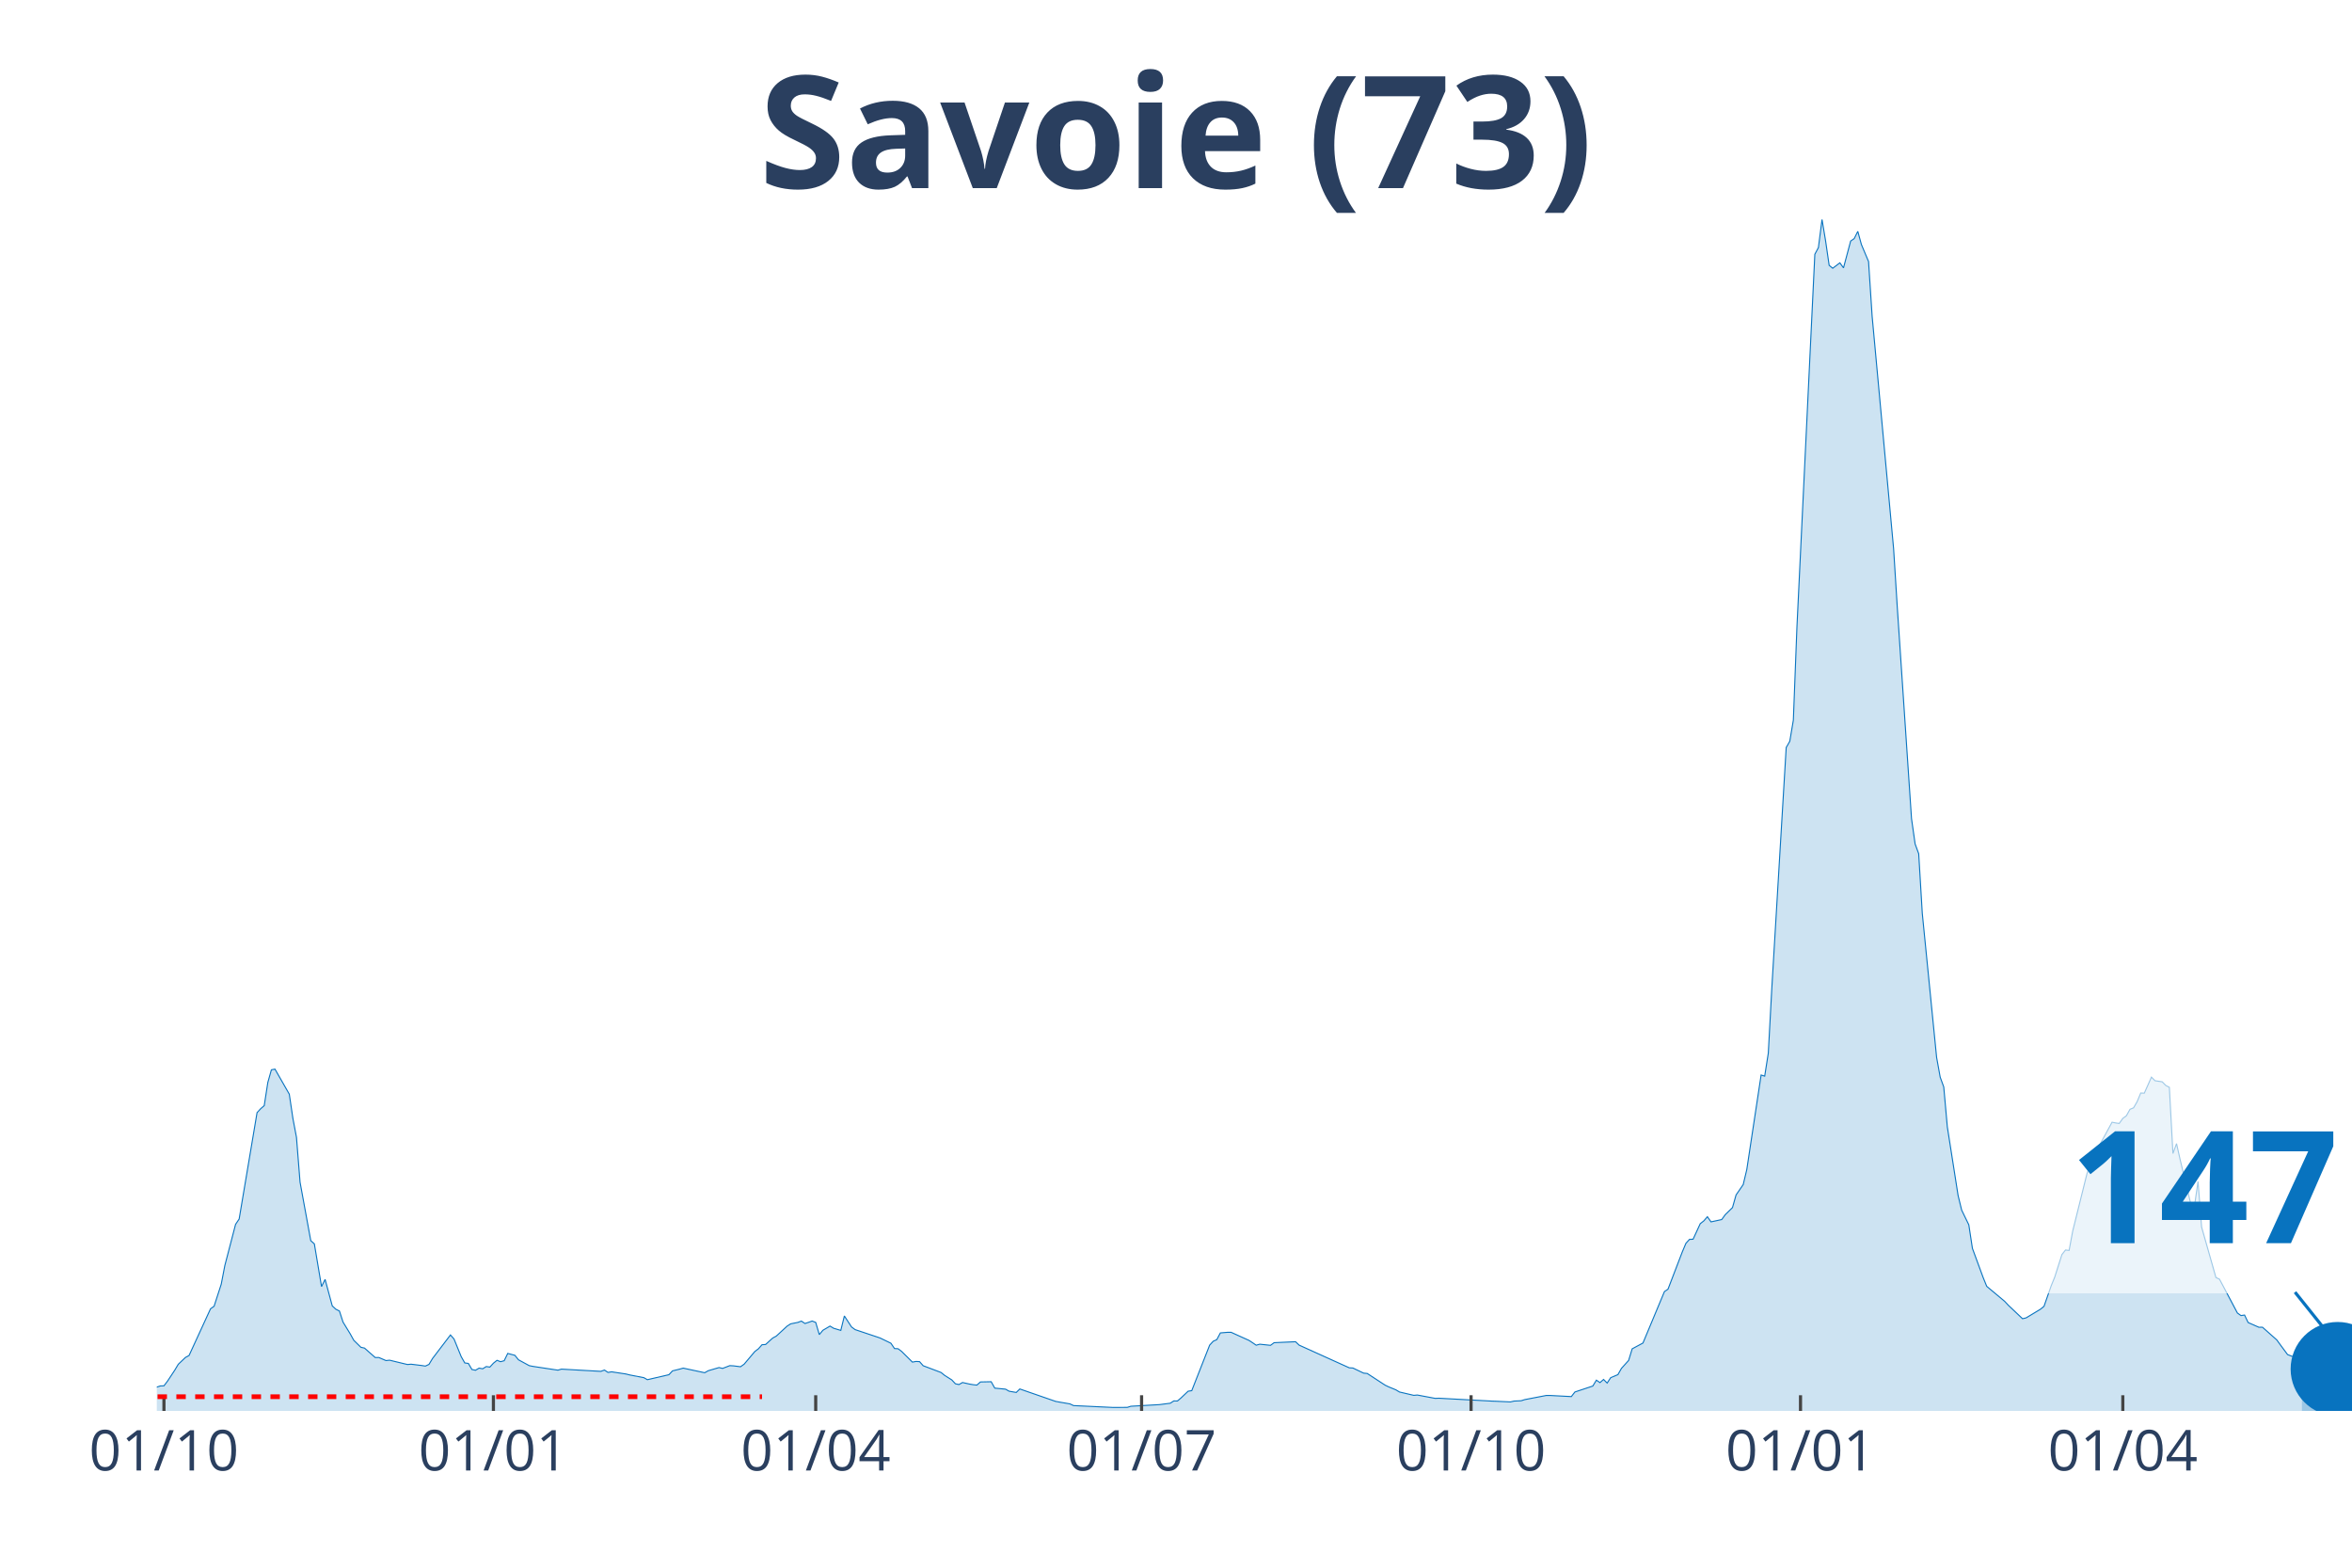
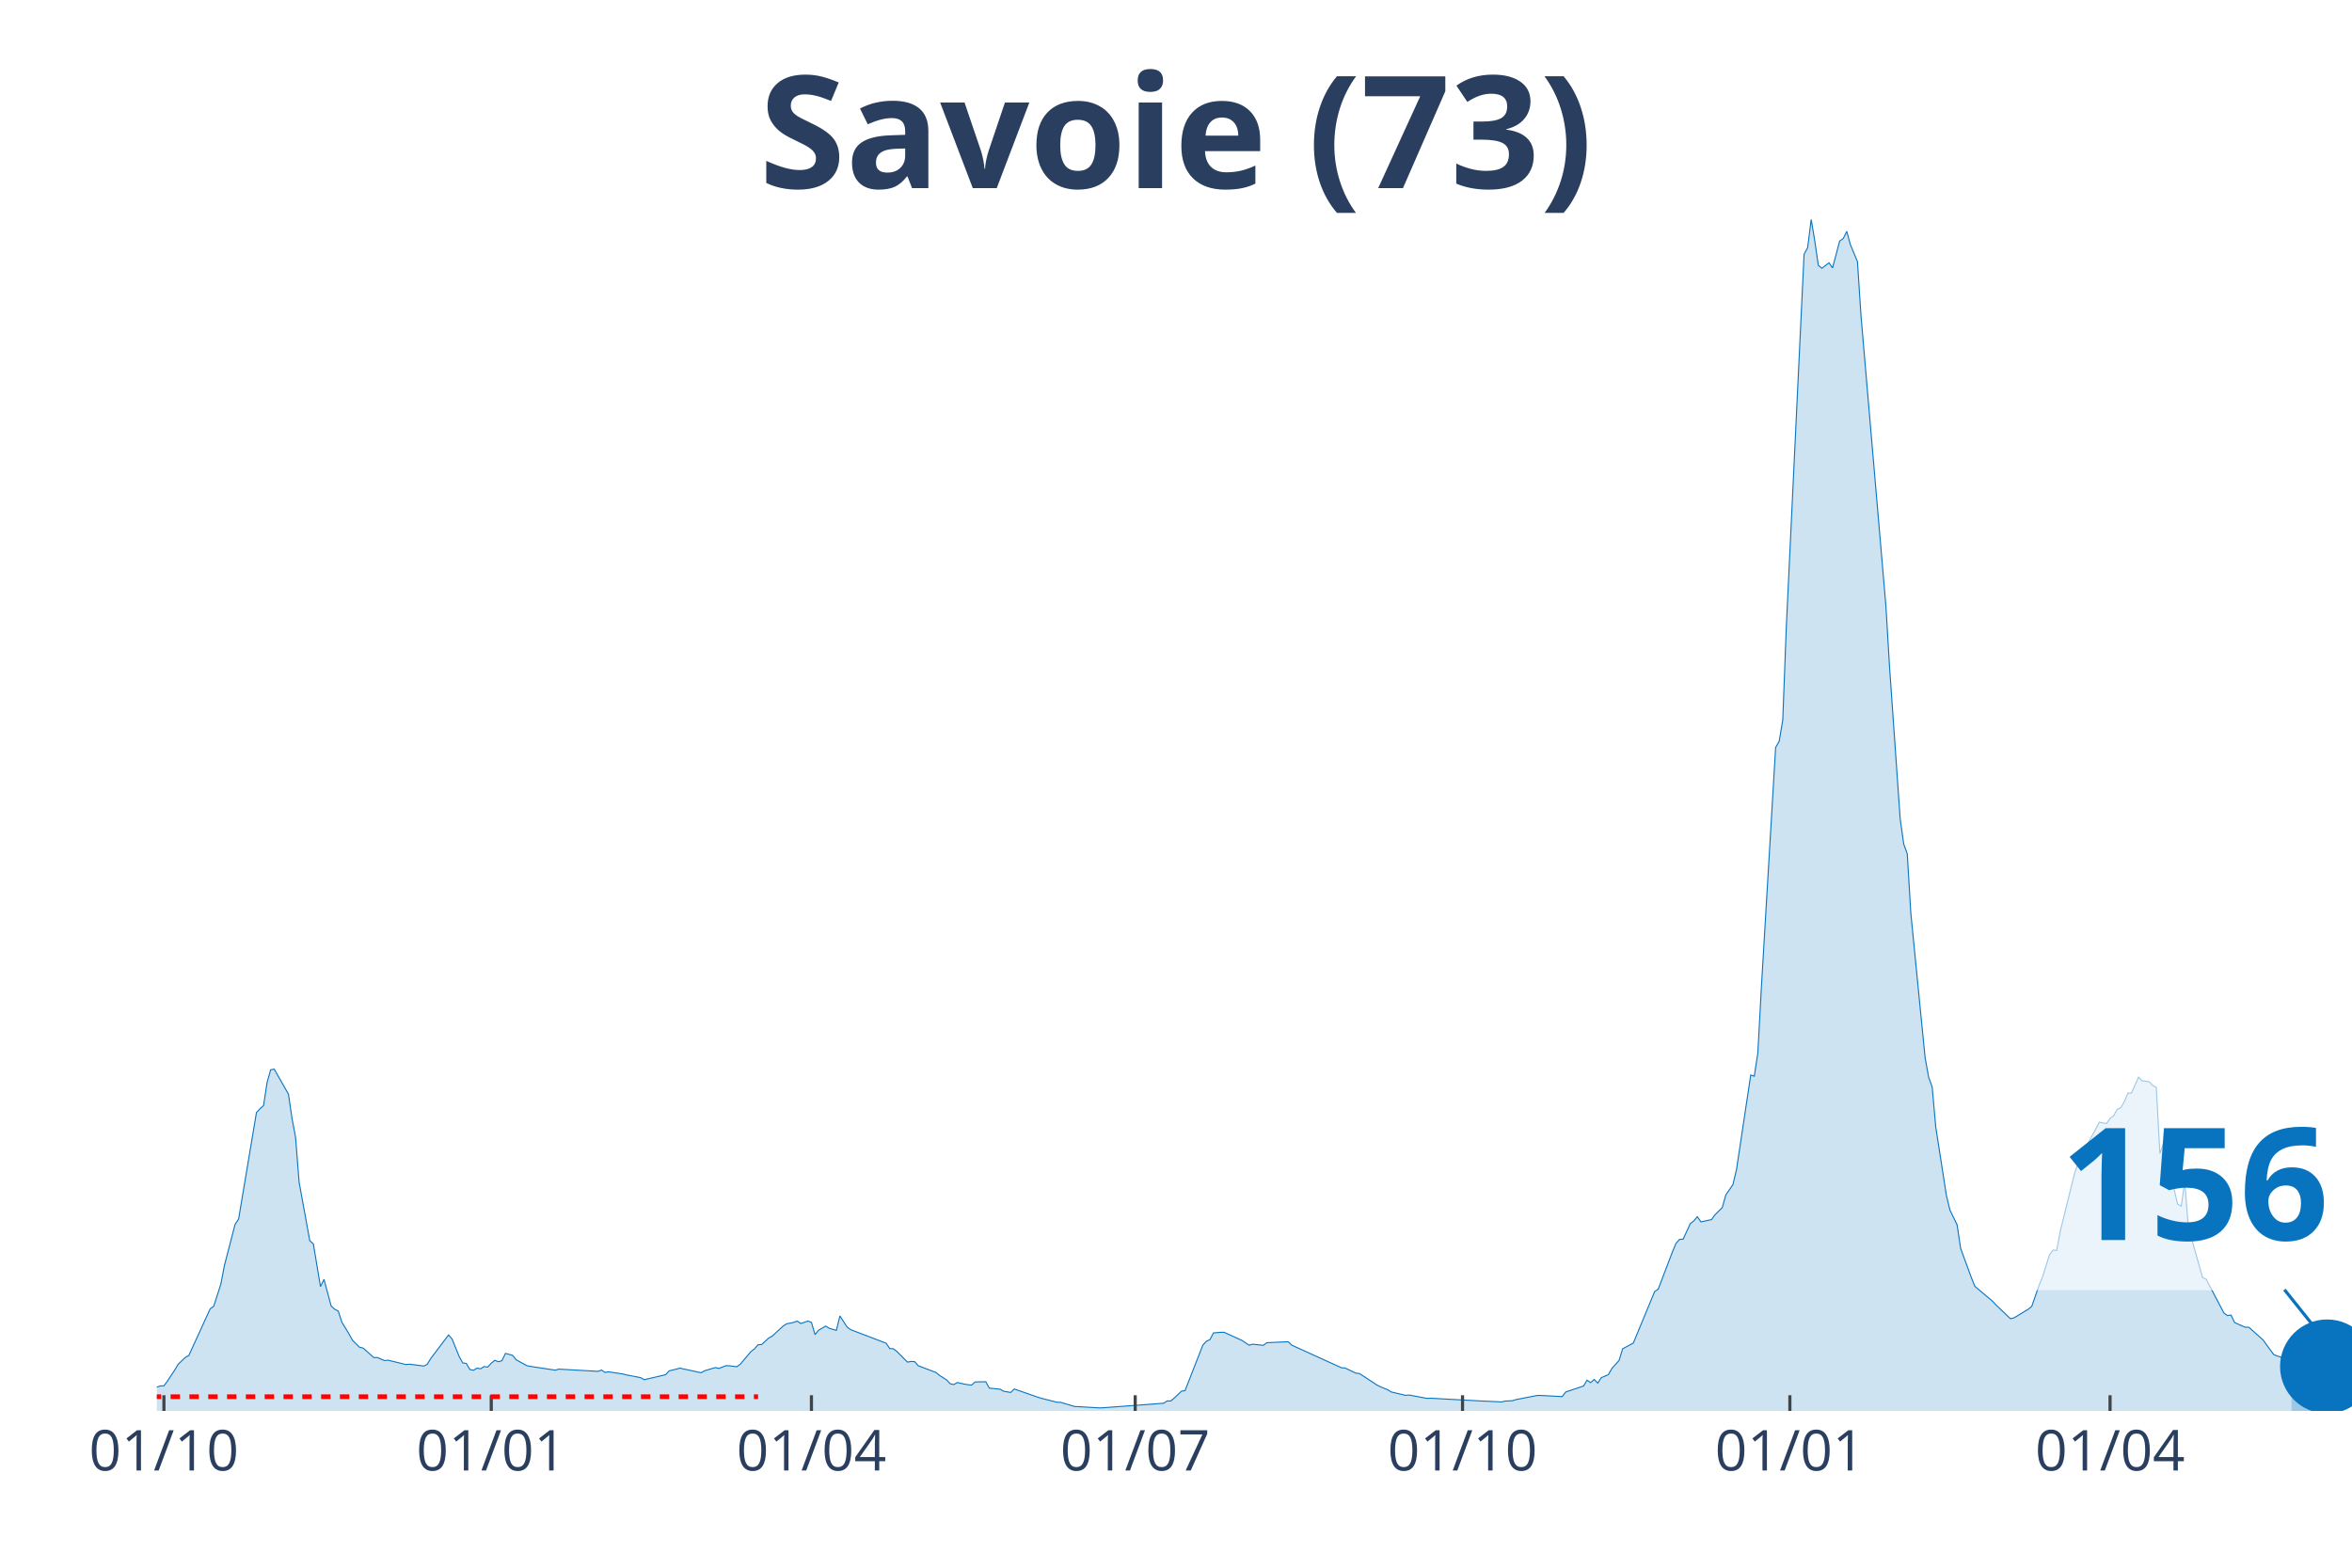
<svg xmlns="http://www.w3.org/2000/svg" class="main-svg" width="1125" height="750" style="" viewBox="0 0 750 500">
  <rect x="0" y="0" width="750" height="500" style="fill: rgb(0, 0, 0); fill-opacity: 0;" />
-   <defs id="defs-7b6aa8">
+   <defs id="defs-57f3ba">
    <g class="clips">
-       <clipPath id="clip7b6aa8xyplot" class="plotclip">
+       <clipPath id="clip57f3baxyplot" class="plotclip">
        <rect width="700" height="380" />
      </clipPath>
-       <clipPath class="axesclip" id="clip7b6aa8x">
+       <clipPath class="axesclip" id="clip57f3bax">
        <rect x="50" y="0" width="700" height="500" />
      </clipPath>
-       <clipPath class="axesclip" id="clip7b6aa8y">
+       <clipPath class="axesclip" id="clip57f3bay">
        <rect x="0" y="70" width="750" height="380" />
      </clipPath>
-       <clipPath class="axesclip" id="clip7b6aa8xy">
+       <clipPath class="axesclip" id="clip57f3baxy">
        <rect x="50" y="70" width="700" height="380" />
      </clipPath>
    </g>
    <g class="gradients" />
  </defs>
  <g class="bglayer">
    <rect class="bg" x="50" y="70" width="700" height="380" style="fill: rgb(0, 0, 0); fill-opacity: 0; stroke-width: 0;" />
  </g>
  <g class="layer-below">
    <g class="imagelayer" />
    <g class="shapelayer" />
  </g>
  <g class="cartesianlayer">
    <g class="subplot xy">
      <g class="layer-subplot">
        <g class="shapelayer" />
        <g class="imagelayer" />
      </g>
      <g class="gridlayer">
        <g class="x">
-           <path class="xgrid crisp" transform="translate(52.28,0)" d="M0,70v380" style="stroke: rgb(255, 255, 255); stroke-opacity: 1; stroke-width: 1px;" />
-           <path class="xgrid crisp" transform="translate(157.34,0)" d="M0,70v380" style="stroke: rgb(255, 255, 255); stroke-opacity: 1; stroke-width: 1px;" />
-           <path class="xgrid crisp" transform="translate(260.11,0)" d="M0,70v380" style="stroke: rgb(255, 255, 255); stroke-opacity: 1; stroke-width: 1px;" />
-           <path class="xgrid crisp" transform="translate(364.03,0)" d="M0,70v380" style="stroke: rgb(255, 255, 255); stroke-opacity: 1; stroke-width: 1px;" />
-           <path class="xgrid crisp" transform="translate(469.09,0)" d="M0,70v380" style="stroke: rgb(255, 255, 255); stroke-opacity: 1; stroke-width: 1px;" />
-           <path class="xgrid crisp" transform="translate(574.14,0)" d="M0,70v380" style="stroke: rgb(255, 255, 255); stroke-opacity: 1; stroke-width: 1px;" />
-           <path class="xgrid crisp" transform="translate(676.92,0)" d="M0,70v380" style="stroke: rgb(255, 255, 255); stroke-opacity: 1; stroke-width: 1px;" />
+           <path class="xgrid crisp" transform="translate(52.27,0)" d="M0,70v380" style="stroke: rgb(255, 255, 255); stroke-opacity: 1; stroke-width: 1px;" />
+           <path class="xgrid crisp" transform="translate(156.65,0)" d="M0,70v380" style="stroke: rgb(255, 255, 255); stroke-opacity: 1; stroke-width: 1px;" />
+           <path class="xgrid crisp" transform="translate(258.75,0)" d="M0,70v380" style="stroke: rgb(255, 255, 255); stroke-opacity: 1; stroke-width: 1px;" />
+           <path class="xgrid crisp" transform="translate(361.99,0)" d="M0,70v380" style="stroke: rgb(255, 255, 255); stroke-opacity: 1; stroke-width: 1px;" />
+           <path class="xgrid crisp" transform="translate(466.37,0)" d="M0,70v380" style="stroke: rgb(255, 255, 255); stroke-opacity: 1; stroke-width: 1px;" />
+           <path class="xgrid crisp" transform="translate(570.75,0)" d="M0,70v380" style="stroke: rgb(255, 255, 255); stroke-opacity: 1; stroke-width: 1px;" />
+           <path class="xgrid crisp" transform="translate(672.85,0)" d="M0,70v380" style="stroke: rgb(255, 255, 255); stroke-opacity: 1; stroke-width: 1px;" />
        </g>
        <g class="y" />
      </g>
      <g class="zerolinelayer" />
      <path class="xlines-below" />
      <path class="ylines-below" />
      <g class="overlines-below" />
      <g class="xaxislayer-below" />
      <g class="yaxislayer-below" />
      <g class="overaxes-below" />
-       <g class="plot" transform="translate(50, 70)" clip-path="url('#clip7b6aa8xyplot')">
+       <g class="plot" transform="translate(50, 70)" clip-path="url('#clip57f3baxyplot')">
        <g class="scatterlayer mlayer">
-           <g class="trace scatter trace9bdbf9" style="stroke-miterlimit: 2;">
+           <g class="trace scatter tracefbdd26" style="stroke-miterlimit: 2;">
            <g class="fills">
              <g>
-                 <path class="js-fill" d="M684.01,380L-155.3,380L-155.3,379.64L-45.68,378.85L-44.54,378.64L-28.55,376.73L-27.41,377.02L-20.55,375.98L-19.41,375.28L-14.85,374.53L-13.7,374.4L-5.71,374.07L-4.57,373.96L0,372.41L1.14,372.03L2.28,371.99L3.43,370.48L5.71,367.03L6.85,365.12L9.14,362.94L10.28,362.33L17.13,347.43L18.27,346.61L20.55,339.57L21.7,333.61L25.12,320.49L26.26,318.79L31.97,284.86L33.12,283.62L34.26,282.62L35.4,275.24L36.54,271.21L37.68,270.98L42.25,278.97L43.39,286.66L44.54,292.74L45.68,307.04L49.1,325.71L50.24,326.72L52.53,340.34L53.67,338.06L55.95,346.5L57.1,347.57L58.24,348.14L59.38,351.66L61.66,355.39L62.81,357.47L65.09,359.71L66.23,359.96L69.66,362.98L70.8,362.96L73.08,363.94L74.23,363.82L79.93,365.2L81.08,365.1L84.5,365.52L85.64,365.7L86.79,365.16L87.93,363.27L93.64,355.77L94.78,357.07L97.06,362.67L98.21,364.7L99.35,364.85L100.49,366.79L101.63,367.03L102.77,366.35L103.92,366.56L105.06,365.85L106.2,366.02L107.34,364.78L108.48,363.86L109.62,364.3L110.77,363.99L111.91,361.66L114.19,362.27L115.33,363.69L118.76,365.56L119.9,365.79L127.9,367L129.04,366.67L141.6,367.38L142.74,366.96L143.88,367.72L145.02,367.53L149.59,368.22L150.73,368.51L155.3,369.39L156.44,370.04L163.3,368.45L164.44,367.23L166.72,366.67L167.86,366.35L174.71,367.82L175.86,367.17L179.28,366.17L180.42,366.44L182.71,365.56L183.85,365.62L186.13,365.91L187.28,365.1L190.7,361.05L191.84,360.19L192.99,358.89L194.13,358.81L196.41,356.75L197.55,356.13L200.98,352.96L202.12,352.23L204.4,351.77L205.55,351.35L206.69,352.12L207.83,351.74L208.97,351.33L210.11,351.77L211.26,355.66L212.4,354.28L214.68,352.94L215.82,353.63L218.11,354.32L219.25,349.71L221.53,353.21L222.68,354.07L229.53,356.36L230.67,356.75L234.09,358.41L235.24,360.11L236.38,360.17L237.52,361.03L240.95,364.43L242.09,364.22L243.23,364.28L244.37,365.58L250.08,367.74L251.22,368.66L253.51,370.11L254.65,371.34L255.79,371.59L256.93,370.94L259.22,371.45L260.36,371.64L261.5,371.76L262.64,370.76L266.07,370.69L267.21,372.73L270.64,373.06L271.78,373.71L274.06,374.11L275.2,373L286.62,376.96L287.77,377.17L291.19,377.76L292.33,378.3L304.89,378.89L306.04,378.89L309.46,378.87L310.6,378.51L319.74,377.99L320.88,377.84L323.16,377.55L324.31,376.81L325.45,376.83L326.59,375.87L328.87,373.71L330.02,373.54L335.73,359.02L336.87,357.78L338.01,357.26L339.15,355.12L341.44,354.93L342.58,354.93L348.29,357.51L349.43,358.26L350.57,359.04L351.71,358.72L355.14,359.08L356.28,358.24L363.13,357.93L364.27,359.02L380.26,366.25L381.4,366.31L384.83,367.95L385.97,368.05L391.68,371.78L392.82,372.33L395.11,373.27L396.25,373.96L400.82,375.03L401.96,374.93L407.67,376L408.81,375.95L425.94,376.88L427.08,376.92L431.65,377.13L432.79,376.86L435.07,376.75L436.22,376.39L443.07,375.07L444.21,375.07L451.06,375.43L452.2,373.96L457.91,372.06L459.05,370.19L460.2,370.97L461.34,369.96L462.48,371.11L463.62,369.39L465.91,368.43L467.05,366.42L469.33,363.9L470.47,360.19L473.9,358.35L475.04,355.62L480.75,341.94L481.89,341.16L486.46,329.25L487.6,326.55L488.74,325.29L489.89,325.23L492.17,320.28L493.31,319.38L494.45,318.06L495.6,319.7L499.02,318.96L500.16,317.39L502.45,315.15L503.59,311.12L505.87,307.81L507.01,303.03L511.58,272.87L512.72,273.23L513.87,265.91L515.01,244.84L519.58,168.4L520.72,166.43L521.86,159.68L523,130.06L528.71,11.09L529.85,8.97L531,0L532.14,6.81L533.28,14.63L534.42,15.55L536.7,13.83L537.85,15.43L540.13,6.88L541.27,6.08L542.41,3.79L543.56,7.99L545.84,13.41L546.98,30.85L553.83,105.01L554.98,123.35L559.54,191.1L560.69,199.17L561.83,202.29L562.97,221.28L567.54,267.23L568.68,273.54L569.82,276.68L570.96,289.41L574.39,311.29L575.53,315.96L577.81,320.64L578.96,328.16L582.38,337.45L583.52,340.26L589.23,345.04L590.38,346.27L594.94,350.59L596.08,350.32L600.65,347.57L601.79,346.63L604.08,340.09L605.22,337.28L607.5,330.13L608.65,328.67L609.79,328.81L610.93,322.67L615.5,304.29L616.64,301.15L617.78,300.2L618.92,296.3L623.49,287.92L624.63,288.15L625.77,288.32L626.92,286.7L628.06,285.86L629.2,283.81L630.34,283.33L631.48,281.38L632.63,278.61L633.77,278.65L636.05,273.54L637.19,274.69L639.48,275.03L640.62,276.2L641.76,276.79L642.9,297.9L644.05,294.75L645.19,299.82L648.61,314.04L649.76,314.69L650.9,306.83L652.04,321.35L656.61,337.45L657.75,337.99L663.46,348.77L664.6,349.59L665.74,349.42L666.88,351.81L670.31,353.32L671.45,353.3L676.02,357.36L677.16,358.93L679.45,362.02L680.59,362.48L681.73,362.81L682.87,364.95L684.01,366.12" style="fill: rgb(8, 115, 191); fill-opacity: 0.2; stroke-width: 0;" />
+                 <path class="js-fill" d="M680.71,380L-154.29,380L-154.29,379.64L-45.38,378.85L-44.25,378.64L-28.36,376.73L-27.23,377.02L-20.42,375.98L-19.29,375.28L-14.75,374.53L-13.61,374.4L-5.67,374.07L-4.54,373.96L0,372.41L1.13,372.03L2.27,371.99L3.4,370.48L5.67,367.03L6.81,365.12L9.08,362.94L10.21,362.33L17.02,347.43L18.15,346.61L20.42,339.57L21.56,333.61L24.96,320.49L26.09,318.79L31.77,284.86L32.9,283.62L34.04,282.62L35.17,275.24L36.3,271.21L37.44,270.98L41.98,278.97L43.11,286.66L44.25,292.74L45.38,307.04L48.78,325.71L49.92,326.72L52.19,340.34L53.32,338.06L55.59,346.5L56.73,347.57L57.86,348.14L59,351.66L61.26,355.39L62.4,357.47L64.67,359.71L65.8,359.96L69.21,362.98L70.34,362.96L72.61,363.94L73.74,363.82L79.42,365.2L80.55,365.1L83.95,365.52L85.09,365.7L86.22,365.16L87.36,363.27L93.03,355.77L94.17,357.07L96.43,362.67L97.57,364.7L98.7,364.85L99.84,366.79L100.97,367.03L102.11,366.35L103.24,366.56L104.38,365.85L105.51,366.02L106.65,364.78L107.78,363.86L108.91,364.3L110.05,363.99L111.18,361.66L113.45,362.27L114.59,363.69L117.99,365.56L119.12,365.79L127.07,367L128.2,366.67L140.68,367.38L141.82,366.96L142.95,367.72L144.08,367.53L148.62,368.22L149.76,368.51L154.29,369.39L155.43,370.04L162.24,368.45L163.37,367.23L165.64,366.67L166.77,366.35L173.58,367.82L174.72,367.17L178.12,366.17L179.25,366.44L181.52,365.56L182.66,365.62L184.93,365.91L186.06,365.1L189.47,361.05L190.6,360.19L191.73,358.89L192.87,358.81L195.14,356.75L196.27,356.13L199.68,352.96L200.81,352.23L203.08,351.77L204.21,351.35L205.35,352.12L206.48,351.74L207.62,351.33L208.75,351.77L209.89,355.66L211.02,354.28L213.29,352.94L214.42,353.63L216.69,354.32L217.83,349.71L220.1,353.21L221.23,354.07L232.58,358.41L233.71,360.11L234.85,360.17L235.98,361.03L239.38,364.43L240.52,364.22L241.65,364.28L242.79,365.58L248.46,367.74L249.59,368.66L251.86,370.11L253,371.34L254.13,371.59L255.27,370.94L257.54,371.45L258.67,371.64L259.81,371.76L260.94,370.76L264.34,370.69L265.48,372.73L268.88,373.06L270.02,373.71L272.29,374.11L273.42,373L281.36,375.77L282.5,376.08L287.03,377.23L288.17,377.25L292.71,378.6L293.84,378.64L300.65,379.04L301.78,378.99L321.07,377.55L322.2,376.81L323.34,376.83L324.47,375.87L326.74,373.71L327.88,373.54L333.55,359.02L334.68,357.78L335.82,357.26L336.95,355.12L339.22,354.93L340.36,354.93L346.03,357.51L347.16,358.26L348.3,359.04L349.43,358.72L352.84,359.08L353.97,358.24L360.78,357.93L361.91,359.02L377.8,366.25L378.93,366.31L382.33,367.95L383.47,368.05L389.14,371.78L390.28,372.33L392.54,373.27L393.68,373.96L398.22,375.03L399.35,374.93L405.02,376L406.16,375.95L423.18,376.88L424.31,376.92L428.85,377.13L429.98,376.86L432.25,376.75L433.39,376.39L440.19,375.07L441.33,375.07L448.14,375.43L449.27,373.96L454.94,372.06L456.08,370.19L457.21,370.97L458.35,369.96L459.48,371.11L460.62,369.39L462.88,368.43L464.02,366.42L466.29,363.9L467.42,360.19L470.83,358.35L471.96,355.62L477.63,341.94L478.77,341.16L483.31,329.25L484.44,326.55L485.58,325.29L486.71,325.23L488.98,320.28L490.11,319.38L491.25,318.06L492.38,319.7L495.79,318.96L496.92,317.39L499.19,315.15L500.32,311.12L502.59,307.81L503.73,303.03L508.27,272.87L509.4,273.23L510.53,265.91L511.67,244.84L516.21,168.4L517.34,166.43L518.48,159.68L519.61,130.06L525.28,11.09L526.42,8.97L527.55,0L528.69,6.81L529.82,14.63L530.96,15.55L533.23,13.83L534.36,15.43L536.63,6.88L537.76,6.08L538.9,3.79L540.03,7.99L542.3,13.41L543.44,30.85L551.38,123.35L552.51,142.35L555.92,191.1L557.05,199.17L558.18,202.29L559.32,221.28L563.86,267.23L564.99,273.54L566.13,276.68L567.26,289.41L570.66,311.29L571.8,315.96L574.07,320.64L575.2,328.16L578.61,337.45L579.74,340.26L585.41,345.04L586.55,346.27L591.09,350.59L592.22,350.32L596.76,347.57L597.89,346.63L600.16,340.09L601.3,337.28L603.57,330.13L604.7,328.67L605.83,328.81L606.97,322.67L611.51,304.29L612.64,301.15L613.78,300.2L614.91,296.3L619.45,287.92L620.58,288.15L621.72,288.32L622.85,286.7L623.99,285.86L625.12,283.81L626.26,283.33L627.39,281.38L628.53,278.61L629.66,278.65L631.93,273.54L633.06,274.69L635.33,275.03L636.47,276.2L637.6,276.79L638.74,297.9L639.87,294.75L641,299.82L644.41,314.04L645.54,314.69L646.68,306.83L647.81,321.35L652.35,337.45L653.48,337.99L659.16,348.77L660.29,349.59L661.43,349.42L662.56,351.81L665.96,353.32L667.1,353.3L671.64,357.36L672.77,358.93L675.04,362.02L676.18,362.48L677.31,362.81L678.44,364.95L680.71,366.48" style="fill: rgb(8, 115, 191); fill-opacity: 0.2; stroke-width: 0;" />
              </g>
            </g>
            <g class="errorbars" />
            <g class="lines">
-               <path class="js-line" d="M-155.3,379.64L-45.68,378.85L-44.54,378.64L-28.55,376.73L-27.41,377.02L-20.55,375.98L-19.41,375.28L-14.85,374.53L-13.7,374.4L-5.71,374.07L-4.57,373.96L0,372.41L1.14,372.03L2.28,371.99L3.43,370.48L5.71,367.03L6.85,365.12L9.14,362.94L10.28,362.33L17.13,347.43L18.27,346.61L20.55,339.57L21.7,333.61L25.12,320.49L26.26,318.79L31.97,284.86L33.12,283.62L34.26,282.62L35.4,275.24L36.54,271.21L37.68,270.98L42.25,278.97L43.39,286.66L44.54,292.74L45.68,307.04L49.1,325.71L50.24,326.72L52.53,340.34L53.67,338.06L55.95,346.5L57.1,347.57L58.24,348.14L59.38,351.66L61.66,355.39L62.81,357.47L65.09,359.71L66.23,359.96L69.66,362.98L70.8,362.96L73.08,363.94L74.23,363.82L79.93,365.2L81.08,365.1L84.5,365.52L85.64,365.7L86.79,365.16L87.93,363.27L93.64,355.77L94.78,357.07L97.06,362.67L98.21,364.7L99.35,364.85L100.49,366.79L101.63,367.03L102.77,366.35L103.92,366.56L105.06,365.85L106.2,366.02L107.34,364.78L108.48,363.86L109.62,364.3L110.77,363.99L111.91,361.66L114.19,362.27L115.33,363.69L118.76,365.56L119.9,365.79L127.9,367L129.04,366.67L141.6,367.38L142.74,366.96L143.88,367.72L145.02,367.53L149.59,368.22L150.73,368.51L155.3,369.39L156.44,370.04L163.3,368.45L164.44,367.23L166.72,366.67L167.86,366.35L174.71,367.82L175.86,367.17L179.28,366.17L180.42,366.44L182.71,365.56L183.85,365.62L186.13,365.91L187.28,365.1L190.7,361.05L191.84,360.19L192.99,358.89L194.13,358.81L196.41,356.75L197.55,356.13L200.98,352.96L202.12,352.23L204.4,351.77L205.55,351.35L206.69,352.12L207.83,351.74L208.97,351.33L210.11,351.77L211.26,355.66L212.4,354.28L214.68,352.94L215.82,353.63L218.11,354.32L219.25,349.71L221.53,353.21L222.68,354.07L229.53,356.36L230.67,356.75L234.09,358.41L235.24,360.11L236.38,360.17L237.52,361.03L240.95,364.43L242.09,364.22L243.23,364.28L244.37,365.58L250.08,367.74L251.22,368.66L253.51,370.11L254.65,371.34L255.79,371.59L256.93,370.94L259.22,371.45L260.36,371.64L261.5,371.76L262.64,370.76L266.07,370.69L267.21,372.73L270.64,373.06L271.78,373.71L274.06,374.11L275.2,373L286.62,376.96L287.77,377.17L291.19,377.76L292.33,378.3L304.89,378.89L306.04,378.89L309.46,378.87L310.6,378.51L319.74,377.99L320.88,377.84L323.16,377.55L324.31,376.81L325.45,376.83L326.59,375.87L328.87,373.71L330.02,373.54L335.73,359.02L336.87,357.78L338.01,357.26L339.15,355.12L341.44,354.93L342.58,354.93L348.29,357.51L349.43,358.26L350.57,359.04L351.71,358.72L355.14,359.08L356.28,358.24L363.13,357.93L364.27,359.02L380.26,366.25L381.4,366.31L384.83,367.95L385.97,368.05L391.68,371.78L392.82,372.33L395.11,373.27L396.25,373.96L400.82,375.03L401.96,374.93L407.67,376L408.81,375.95L425.94,376.88L427.08,376.92L431.65,377.13L432.79,376.86L435.07,376.75L436.22,376.39L443.07,375.07L444.21,375.07L451.06,375.43L452.2,373.96L457.91,372.06L459.05,370.19L460.2,370.97L461.34,369.96L462.48,371.11L463.62,369.39L465.91,368.43L467.05,366.42L469.33,363.9L470.47,360.19L473.9,358.35L475.04,355.62L480.75,341.94L481.89,341.16L486.46,329.25L487.6,326.55L488.74,325.29L489.89,325.23L492.17,320.28L493.31,319.38L494.45,318.06L495.6,319.7L499.02,318.96L500.16,317.39L502.45,315.15L503.59,311.12L505.87,307.81L507.01,303.03L511.58,272.87L512.72,273.23L513.87,265.91L515.01,244.84L519.58,168.4L520.72,166.43L521.86,159.68L523,130.06L528.71,11.09L529.85,8.97L531,0L532.14,6.81L533.28,14.63L534.42,15.55L536.7,13.83L537.85,15.43L540.13,6.88L541.27,6.08L542.41,3.79L543.56,7.99L545.84,13.41L546.98,30.85L553.83,105.01L554.98,123.35L559.54,191.1L560.69,199.17L561.83,202.29L562.97,221.28L567.54,267.23L568.68,273.54L569.82,276.68L570.96,289.41L574.39,311.29L575.53,315.96L577.81,320.64L578.96,328.16L582.38,337.45L583.52,340.26L589.23,345.04L590.38,346.27L594.94,350.59L596.08,350.32L600.65,347.57L601.79,346.63L604.08,340.09L605.22,337.28L607.5,330.13L608.65,328.67L609.79,328.81L610.93,322.67L615.5,304.29L616.64,301.15L617.78,300.2L618.92,296.3L623.49,287.92L624.63,288.15L625.77,288.32L626.92,286.7L628.06,285.86L629.2,283.81L630.34,283.33L631.48,281.38L632.63,278.61L633.77,278.65L636.05,273.54L637.19,274.69L639.48,275.03L640.62,276.2L641.76,276.79L642.9,297.9L644.05,294.75L645.19,299.82L648.61,314.04L649.76,314.69L650.9,306.83L652.04,321.35L656.61,337.45L657.75,337.99L663.46,348.77L664.6,349.59L665.74,349.42L666.88,351.81L670.31,353.32L671.45,353.3L676.02,357.36L677.16,358.93L679.45,362.02L680.59,362.48L681.73,362.81L682.87,364.95L684.01,366.12" style="vector-effect: non-scaling-stroke; fill: none; stroke: rgb(8, 115, 191); stroke-opacity: 1; stroke-width: 0.5px; opacity: 1;" />
+               <path class="js-line" d="M-154.29,379.64L-45.38,378.85L-44.25,378.64L-28.36,376.73L-27.23,377.02L-20.42,375.98L-19.29,375.28L-14.75,374.53L-13.61,374.4L-5.67,374.07L-4.54,373.96L0,372.41L1.13,372.03L2.27,371.99L3.4,370.48L5.67,367.03L6.81,365.12L9.08,362.94L10.21,362.33L17.02,347.43L18.15,346.61L20.42,339.57L21.56,333.61L24.96,320.49L26.09,318.79L31.77,284.86L32.9,283.62L34.04,282.62L35.17,275.24L36.3,271.21L37.44,270.98L41.98,278.97L43.11,286.66L44.25,292.74L45.38,307.04L48.78,325.71L49.92,326.72L52.19,340.34L53.32,338.06L55.59,346.5L56.73,347.57L57.86,348.14L59,351.66L61.26,355.39L62.4,357.47L64.67,359.71L65.8,359.96L69.21,362.98L70.34,362.96L72.61,363.94L73.74,363.82L79.42,365.2L80.55,365.1L83.95,365.52L85.09,365.7L86.22,365.16L87.36,363.27L93.03,355.77L94.17,357.07L96.43,362.67L97.57,364.7L98.7,364.85L99.84,366.79L100.97,367.03L102.11,366.35L103.24,366.56L104.38,365.85L105.51,366.02L106.65,364.78L107.78,363.86L108.91,364.3L110.05,363.99L111.18,361.66L113.45,362.27L114.59,363.69L117.99,365.56L119.12,365.79L127.07,367L128.2,366.67L140.68,367.38L141.82,366.96L142.95,367.72L144.08,367.53L148.62,368.22L149.76,368.51L154.29,369.39L155.43,370.04L162.24,368.45L163.37,367.23L165.64,366.67L166.77,366.35L173.58,367.82L174.72,367.17L178.12,366.17L179.25,366.44L181.52,365.56L182.66,365.62L184.93,365.91L186.06,365.1L189.47,361.05L190.6,360.19L191.73,358.89L192.87,358.81L195.14,356.75L196.27,356.13L199.68,352.96L200.81,352.23L203.08,351.77L204.21,351.35L205.35,352.12L206.48,351.74L207.62,351.33L208.75,351.77L209.89,355.66L211.02,354.28L213.29,352.94L214.42,353.63L216.69,354.32L217.83,349.71L220.1,353.21L221.23,354.07L232.58,358.41L233.71,360.11L234.85,360.17L235.98,361.03L239.38,364.43L240.52,364.22L241.65,364.28L242.79,365.58L248.46,367.74L249.59,368.66L251.86,370.11L253,371.34L254.13,371.59L255.27,370.94L257.54,371.45L258.67,371.64L259.81,371.76L260.94,370.76L264.34,370.69L265.48,372.73L268.88,373.06L270.02,373.71L272.29,374.11L273.42,373L281.36,375.77L282.5,376.08L287.03,377.23L288.17,377.25L292.71,378.6L293.84,378.64L300.65,379.04L301.78,378.99L321.07,377.55L322.2,376.81L323.34,376.83L324.47,375.87L326.74,373.71L327.88,373.54L333.55,359.02L334.68,357.78L335.82,357.26L336.95,355.12L339.22,354.93L340.36,354.93L346.03,357.51L347.16,358.26L348.3,359.04L349.43,358.72L352.84,359.08L353.97,358.24L360.78,357.93L361.91,359.02L377.8,366.25L378.93,366.31L382.33,367.95L383.47,368.05L389.14,371.78L390.28,372.33L392.54,373.27L393.68,373.96L398.22,375.03L399.35,374.93L405.02,376L406.16,375.95L423.18,376.88L424.31,376.92L428.85,377.13L429.98,376.86L432.25,376.75L433.39,376.39L440.19,375.07L441.33,375.07L448.14,375.43L449.27,373.96L454.94,372.06L456.08,370.19L457.21,370.97L458.35,369.96L459.48,371.11L460.62,369.39L462.88,368.43L464.02,366.42L466.29,363.9L467.42,360.19L470.83,358.35L471.96,355.62L477.63,341.94L478.77,341.16L483.31,329.25L484.44,326.55L485.58,325.29L486.71,325.23L488.98,320.28L490.11,319.38L491.25,318.06L492.38,319.7L495.79,318.96L496.92,317.39L499.19,315.15L500.32,311.12L502.59,307.81L503.73,303.03L508.27,272.87L509.4,273.23L510.53,265.91L511.67,244.84L516.21,168.4L517.34,166.43L518.48,159.68L519.61,130.06L525.28,11.09L526.42,8.97L527.55,0L528.69,6.81L529.82,14.63L530.96,15.55L533.23,13.83L534.36,15.43L536.63,6.88L537.76,6.08L538.9,3.79L540.03,7.99L542.3,13.41L543.44,30.85L551.38,123.35L552.51,142.35L555.92,191.1L557.05,199.17L558.18,202.29L559.32,221.28L563.86,267.23L564.99,273.54L566.13,276.68L567.26,289.41L570.66,311.29L571.8,315.96L574.07,320.64L575.2,328.16L578.61,337.45L579.74,340.26L585.41,345.04L586.55,346.27L591.09,350.59L592.22,350.32L596.76,347.57L597.89,346.63L600.16,340.09L601.3,337.28L603.57,330.13L604.7,328.67L605.83,328.81L606.97,322.67L611.51,304.29L612.64,301.15L613.78,300.2L614.91,296.3L619.45,287.92L620.58,288.15L621.72,288.32L622.85,286.7L623.99,285.86L625.12,283.81L626.26,283.33L627.39,281.38L628.53,278.61L629.66,278.65L631.93,273.54L633.06,274.69L635.33,275.03L636.47,276.2L637.6,276.79L638.74,297.9L639.87,294.75L641,299.82L644.41,314.04L645.54,314.69L646.68,306.83L647.81,321.35L652.35,337.45L653.48,337.99L659.16,348.77L660.29,349.59L661.43,349.42L662.56,351.81L665.96,353.32L667.1,353.3L671.64,357.36L672.77,358.93L675.04,362.02L676.18,362.48L677.31,362.81L678.44,364.95L680.71,366.48" style="vector-effect: non-scaling-stroke; fill: none; stroke: rgb(8, 115, 191); stroke-opacity: 1; stroke-width: 0.5px; opacity: 1;" />
            </g>
            <g class="points" />
            <g class="text" />
          </g>
-           <g class="trace scatter tracef776cc" style="stroke-miterlimit: 2;">
+           <g class="trace scatter trace87937d" style="stroke-miterlimit: 2;">
            <g class="fills">
              <g>
-                 <path class="js-fill" d="M695.43,380L684.01,380L684.01,366.12L685.15,366.48L686.3,368.7L688.58,369.96L689.72,369.96L693.15,369.18L694.29,367.4L695.43,366.63" style="fill: rgb(8, 115, 191); fill-opacity: 0.4; stroke-width: 0;" />
+                 <path class="js-fill" d="M692.06,380L680.71,380L680.71,366.48L682.98,369.52L684.12,369.96L687.52,369.35L688.65,369.18L690.92,366.63L692.06,365.83" style="fill: rgb(8, 115, 191); fill-opacity: 0.4; stroke-width: 0;" />
              </g>
            </g>
            <g class="errorbars" />
            <g class="lines">
-               <path class="js-line" d="M684.01,366.12L685.15,366.48L686.3,368.7L688.58,369.96L689.72,369.96L693.15,369.18L694.29,367.4L695.43,366.63" style="vector-effect: non-scaling-stroke; fill: none; stroke: rgb(8, 115, 191); stroke-opacity: 1; stroke-width: 2px; opacity: 1;" />
+               <path class="js-line" d="M680.71,366.48L682.98,369.52L684.12,369.96L687.52,369.35L688.65,369.18L690.92,366.63L692.06,365.83" style="vector-effect: non-scaling-stroke; fill: none; stroke: rgb(8, 115, 191); stroke-opacity: 1; stroke-width: 2px; opacity: 1;" />
            </g>
            <g class="points" />
            <g class="text" />
          </g>
-           <g class="trace scatter trace194bfc" style="stroke-miterlimit: 2; opacity: 1;">
+           <g class="trace scatter traced43cea" style="stroke-miterlimit: 2; opacity: 1;">
            <g class="fills" />
            <g class="errorbars" />
            <g class="lines" />
            <g class="points">
-               <path class="point" transform="translate(695.43,366.63)" d="M15,0A15,15 0 1,1 0,-15A15,15 0 0,1 15,0Z" style="opacity: 1; stroke-width: 0px; fill: rgb(8, 115, 191); fill-opacity: 1;" />
+               <path class="point" transform="translate(692.06,365.83)" d="M15,0A15,15 0 1,1 0,-15A15,15 0 0,1 15,0Z" style="opacity: 1; stroke-width: 0px; fill: rgb(8, 115, 191); fill-opacity: 1;" />
            </g>
            <g class="text" />
          </g>
        </g>
      </g>
      <g class="overplot" />
      <path class="xlines-above crisp" style="fill: none; stroke-width: 1px; stroke: rgb(0, 0, 0); stroke-opacity: 0;" d="" />
      <path class="ylines-above crisp" style="fill: none;" d="M0,0" />
      <g class="overlines-above" />
      <g class="xaxislayer-above">
-         <path class="xtick ticks crisp" d="M0,450v-5" transform="translate(52.28,0)" style="stroke: rgb(68, 68, 68); stroke-opacity: 1; stroke-width: 1px;" />
-         <path class="xtick ticks crisp" d="M0,450v-5" transform="translate(157.34,0)" style="stroke: rgb(68, 68, 68); stroke-opacity: 1; stroke-width: 1px;" />
-         <path class="xtick ticks crisp" d="M0,450v-5" transform="translate(260.11,0)" style="stroke: rgb(68, 68, 68); stroke-opacity: 1; stroke-width: 1px;" />
-         <path class="xtick ticks crisp" d="M0,450v-5" transform="translate(364.03,0)" style="stroke: rgb(68, 68, 68); stroke-opacity: 1; stroke-width: 1px;" />
-         <path class="xtick ticks crisp" d="M0,450v-5" transform="translate(469.09,0)" style="stroke: rgb(68, 68, 68); stroke-opacity: 1; stroke-width: 1px;" />
-         <path class="xtick ticks crisp" d="M0,450v-5" transform="translate(574.14,0)" style="stroke: rgb(68, 68, 68); stroke-opacity: 1; stroke-width: 1px;" />
-         <path class="xtick ticks crisp" d="M0,450v-5" transform="translate(676.92,0)" style="stroke: rgb(68, 68, 68); stroke-opacity: 1; stroke-width: 1px;" />
+         <path class="xtick ticks crisp" d="M0,450v-5" transform="translate(52.27,0)" style="stroke: rgb(68, 68, 68); stroke-opacity: 1; stroke-width: 1px;" />
+         <path class="xtick ticks crisp" d="M0,450v-5" transform="translate(156.65,0)" style="stroke: rgb(68, 68, 68); stroke-opacity: 1; stroke-width: 1px;" />
+         <path class="xtick ticks crisp" d="M0,450v-5" transform="translate(258.75,0)" style="stroke: rgb(68, 68, 68); stroke-opacity: 1; stroke-width: 1px;" />
+         <path class="xtick ticks crisp" d="M0,450v-5" transform="translate(361.99,0)" style="stroke: rgb(68, 68, 68); stroke-opacity: 1; stroke-width: 1px;" />
+         <path class="xtick ticks crisp" d="M0,450v-5" transform="translate(466.37,0)" style="stroke: rgb(68, 68, 68); stroke-opacity: 1; stroke-width: 1px;" />
+         <path class="xtick ticks crisp" d="M0,450v-5" transform="translate(570.75,0)" style="stroke: rgb(68, 68, 68); stroke-opacity: 1; stroke-width: 1px;" />
+         <path class="xtick ticks crisp" d="M0,450v-5" transform="translate(672.85,0)" style="stroke: rgb(68, 68, 68); stroke-opacity: 1; stroke-width: 1px;" />
        <g class="xtick">
-           <text text-anchor="middle" x="0" y="469" transform="translate(52.28,0)" style="font-family: 'Open Sans', verdana, arial, sans-serif; font-size: 18px; fill: rgb(42, 63, 95); fill-opacity: 1; white-space: pre;">01/10</text>
+           <text text-anchor="middle" x="0" y="469" transform="translate(52.27,0)" style="font-family: 'Open Sans', verdana, arial, sans-serif; font-size: 18px; fill: rgb(42, 63, 95); fill-opacity: 1; white-space: pre;">01/10</text>
        </g>
        <g class="xtick">
-           <text text-anchor="middle" x="0" y="469" transform="translate(157.34,0)" style="font-family: 'Open Sans', verdana, arial, sans-serif; font-size: 18px; fill: rgb(42, 63, 95); fill-opacity: 1; white-space: pre;">01/01</text>
+           <text text-anchor="middle" x="0" y="469" transform="translate(156.65,0)" style="font-family: 'Open Sans', verdana, arial, sans-serif; font-size: 18px; fill: rgb(42, 63, 95); fill-opacity: 1; white-space: pre;">01/01</text>
        </g>
        <g class="xtick">
-           <text text-anchor="middle" x="0" y="469" transform="translate(260.11,0)" style="font-family: 'Open Sans', verdana, arial, sans-serif; font-size: 18px; fill: rgb(42, 63, 95); fill-opacity: 1; white-space: pre;">01/04</text>
+           <text text-anchor="middle" x="0" y="469" transform="translate(258.75,0)" style="font-family: 'Open Sans', verdana, arial, sans-serif; font-size: 18px; fill: rgb(42, 63, 95); fill-opacity: 1; white-space: pre;">01/04</text>
        </g>
        <g class="xtick">
-           <text text-anchor="middle" x="0" y="469" transform="translate(364.03,0)" style="font-family: 'Open Sans', verdana, arial, sans-serif; font-size: 18px; fill: rgb(42, 63, 95); fill-opacity: 1; white-space: pre;">01/07</text>
+           <text text-anchor="middle" x="0" y="469" transform="translate(361.99,0)" style="font-family: 'Open Sans', verdana, arial, sans-serif; font-size: 18px; fill: rgb(42, 63, 95); fill-opacity: 1; white-space: pre;">01/07</text>
        </g>
        <g class="xtick">
-           <text text-anchor="middle" x="0" y="469" transform="translate(469.09,0)" style="font-family: 'Open Sans', verdana, arial, sans-serif; font-size: 18px; fill: rgb(42, 63, 95); fill-opacity: 1; white-space: pre;">01/10</text>
+           <text text-anchor="middle" x="0" y="469" transform="translate(466.37,0)" style="font-family: 'Open Sans', verdana, arial, sans-serif; font-size: 18px; fill: rgb(42, 63, 95); fill-opacity: 1; white-space: pre;">01/10</text>
        </g>
        <g class="xtick">
-           <text text-anchor="middle" x="0" y="469" transform="translate(574.14,0)" style="font-family: 'Open Sans', verdana, arial, sans-serif; font-size: 18px; fill: rgb(42, 63, 95); fill-opacity: 1; white-space: pre;">01/01</text>
+           <text text-anchor="middle" x="0" y="469" transform="translate(570.75,0)" style="font-family: 'Open Sans', verdana, arial, sans-serif; font-size: 18px; fill: rgb(42, 63, 95); fill-opacity: 1; white-space: pre;">01/01</text>
        </g>
        <g class="xtick">
-           <text text-anchor="middle" x="0" y="469" transform="translate(676.92,0)" style="font-family: 'Open Sans', verdana, arial, sans-serif; font-size: 18px; fill: rgb(42, 63, 95); fill-opacity: 1; white-space: pre;">01/04</text>
+           <text text-anchor="middle" x="0" y="469" transform="translate(672.85,0)" style="font-family: 'Open Sans', verdana, arial, sans-serif; font-size: 18px; fill: rgb(42, 63, 95); fill-opacity: 1; white-space: pre;">01/04</text>
        </g>
      </g>
      <g class="yaxislayer-above" />
      <g class="overaxes-above" />
    </g>
  </g>
  <g class="polarlayer" />
  <g class="ternarylayer" />
  <g class="geolayer" />
  <g class="funnelarealayer" />
  <g class="pielayer" />
  <g class="treemaplayer" />
  <g class="sunburstlayer" />
  <g class="glimages" />
-   <defs id="topdefs-7b6aa8">
+   <defs id="topdefs-57f3ba">
    <g class="clips" />
  </defs>
  <g class="layer-above">
    <g class="imagelayer" />
    <g class="shapelayer">
-       <path data-index="0" fill-rule="evenodd" d="M-591.76,445.47L242.99,445.47" clip-path="url('#clip7b6aa8xy')" style="opacity: 1; stroke: rgb(255, 0, 0); stroke-opacity: 1; fill: rgb(0, 0, 0); fill-opacity: 0; stroke-dasharray: 3px, 3px; stroke-width: 1.5px;" />
+       <path data-index="0" fill-rule="evenodd" d="M-587.6,445.47L241.73,445.47" clip-path="url('#clip57f3baxy')" style="opacity: 1; stroke: rgb(255, 0, 0); stroke-opacity: 1; fill: rgb(0, 0, 0); fill-opacity: 0; stroke-dasharray: 3px, 3px; stroke-width: 1.5px;" />
    </g>
  </g>
  <g class="infolayer">
    <g class="g-gtitle">
      <text class="gtitle" x="375" y="25" text-anchor="middle" dy="0.7em" style="font-family: 'Open Sans', verdana, arial, sans-serif; font-size: 50px; fill: rgb(42, 63, 95); opacity: 1; font-weight: normal; white-space: pre;">
        <tspan style="font-weight:bold">Savoie (73)</tspan>
      </text>
    </g>
    <g class="g-xtitle" />
    <g class="annotation" data-index="0" style="opacity: 1;">
-       <g class="annotation-text-g" transform="rotate(0,703.43,376.63)">
-         <g class="cursor-pointer" transform="translate(645, 341)">
+       <g class="annotation-text-g" transform="rotate(0,700.06,375.83)">
+         <g class="cursor-pointer" transform="translate(642, 340)">
          <rect class="bg" x="0.5" y="0.5" width="115" height="71" style="stroke-width: 1px; stroke: rgb(0, 0, 0); stroke-opacity: 0; fill: rgb(255, 255, 255); fill-opacity: 0.6;" />
          <text class="annotation-text" text-anchor="middle" x="57.812" y="55.5" style="font-family: 'Open Sans', verdana, arial, sans-serif; font-size: 50px; fill: rgb(8, 115, 191); fill-opacity: 1; white-space: pre;">
-             <tspan style="font-weight:bold">147 </tspan>
+             <tspan style="font-weight:bold">156 </tspan>
          </text>
        </g>
      </g>
      <g class="annotation-arrow-g" style="opacity: 1;">
-         <path d="M731.83,412.13L743.43,426.63" style="stroke-width: 1px; stroke: rgb(8, 115, 191); stroke-opacity: 1; stroke-dasharray: 0px, 0px, 18.569px, 18.569px;" />
+         <path d="M728.46,411.33L740.06,425.83" style="stroke-width: 1px; stroke: rgb(8, 115, 191); stroke-opacity: 1; stroke-dasharray: 0px, 0px, 18.569px, 18.569px;" />
      </g>
    </g>
  </g>
</svg>
